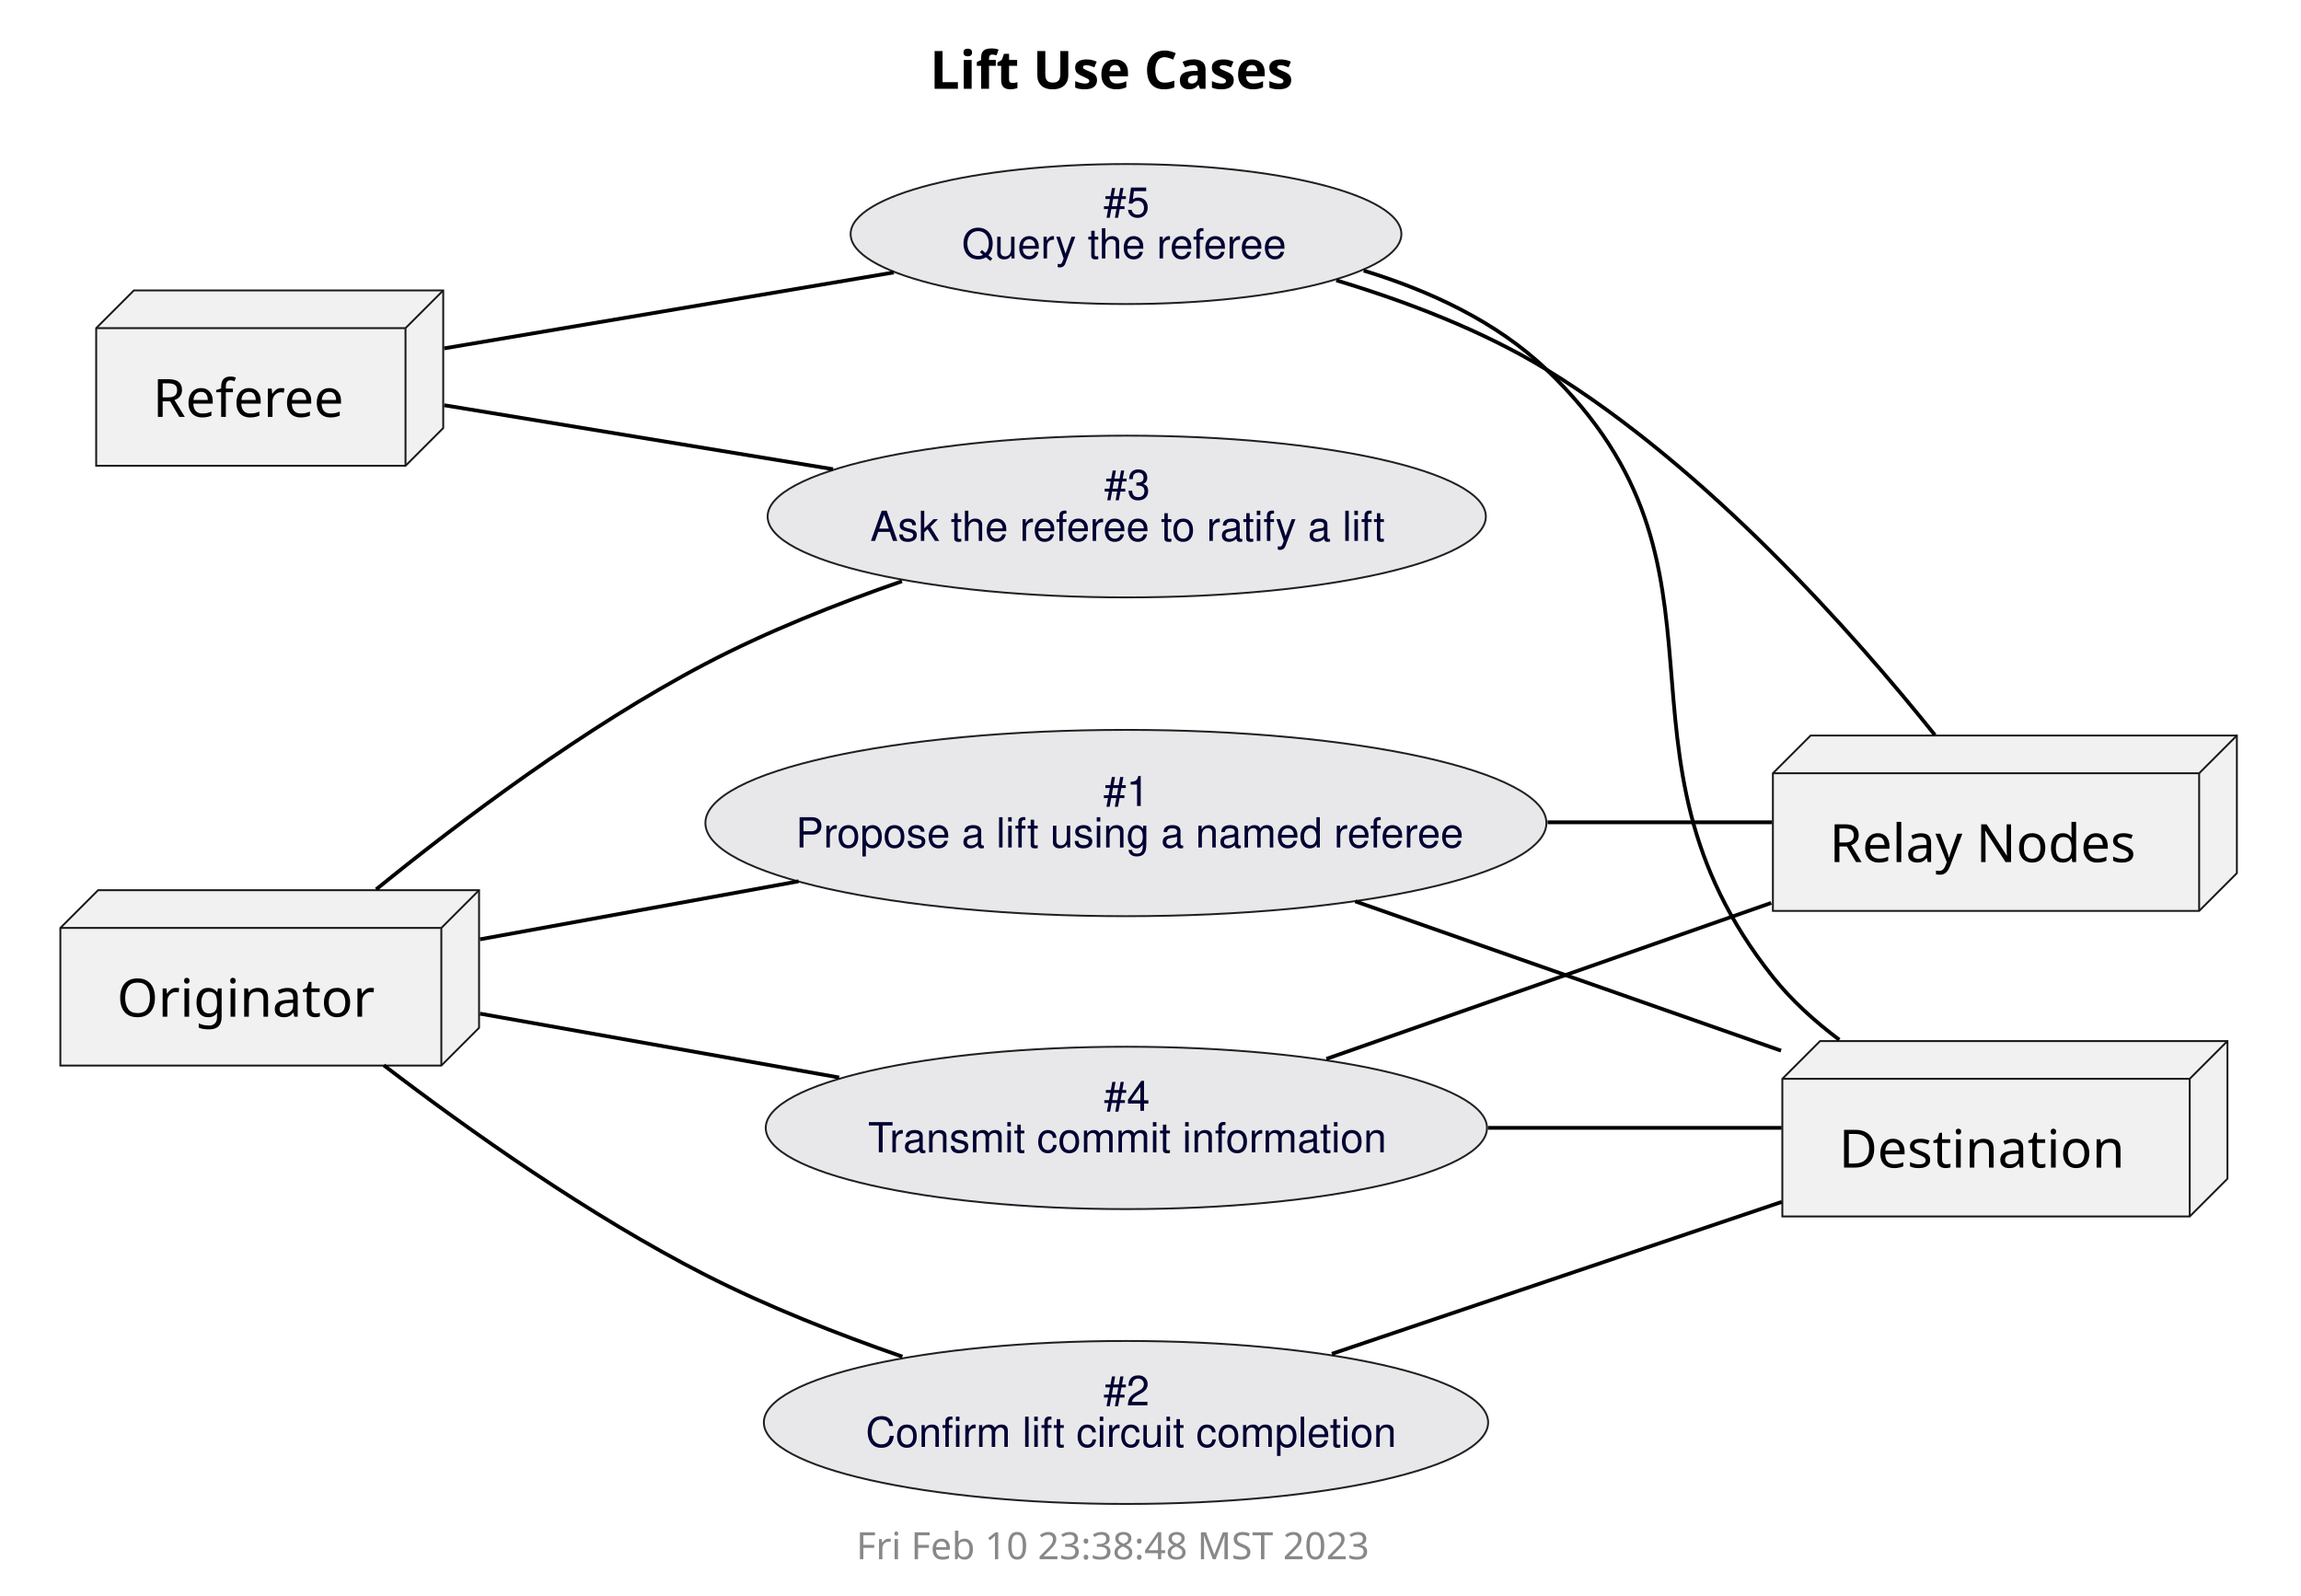
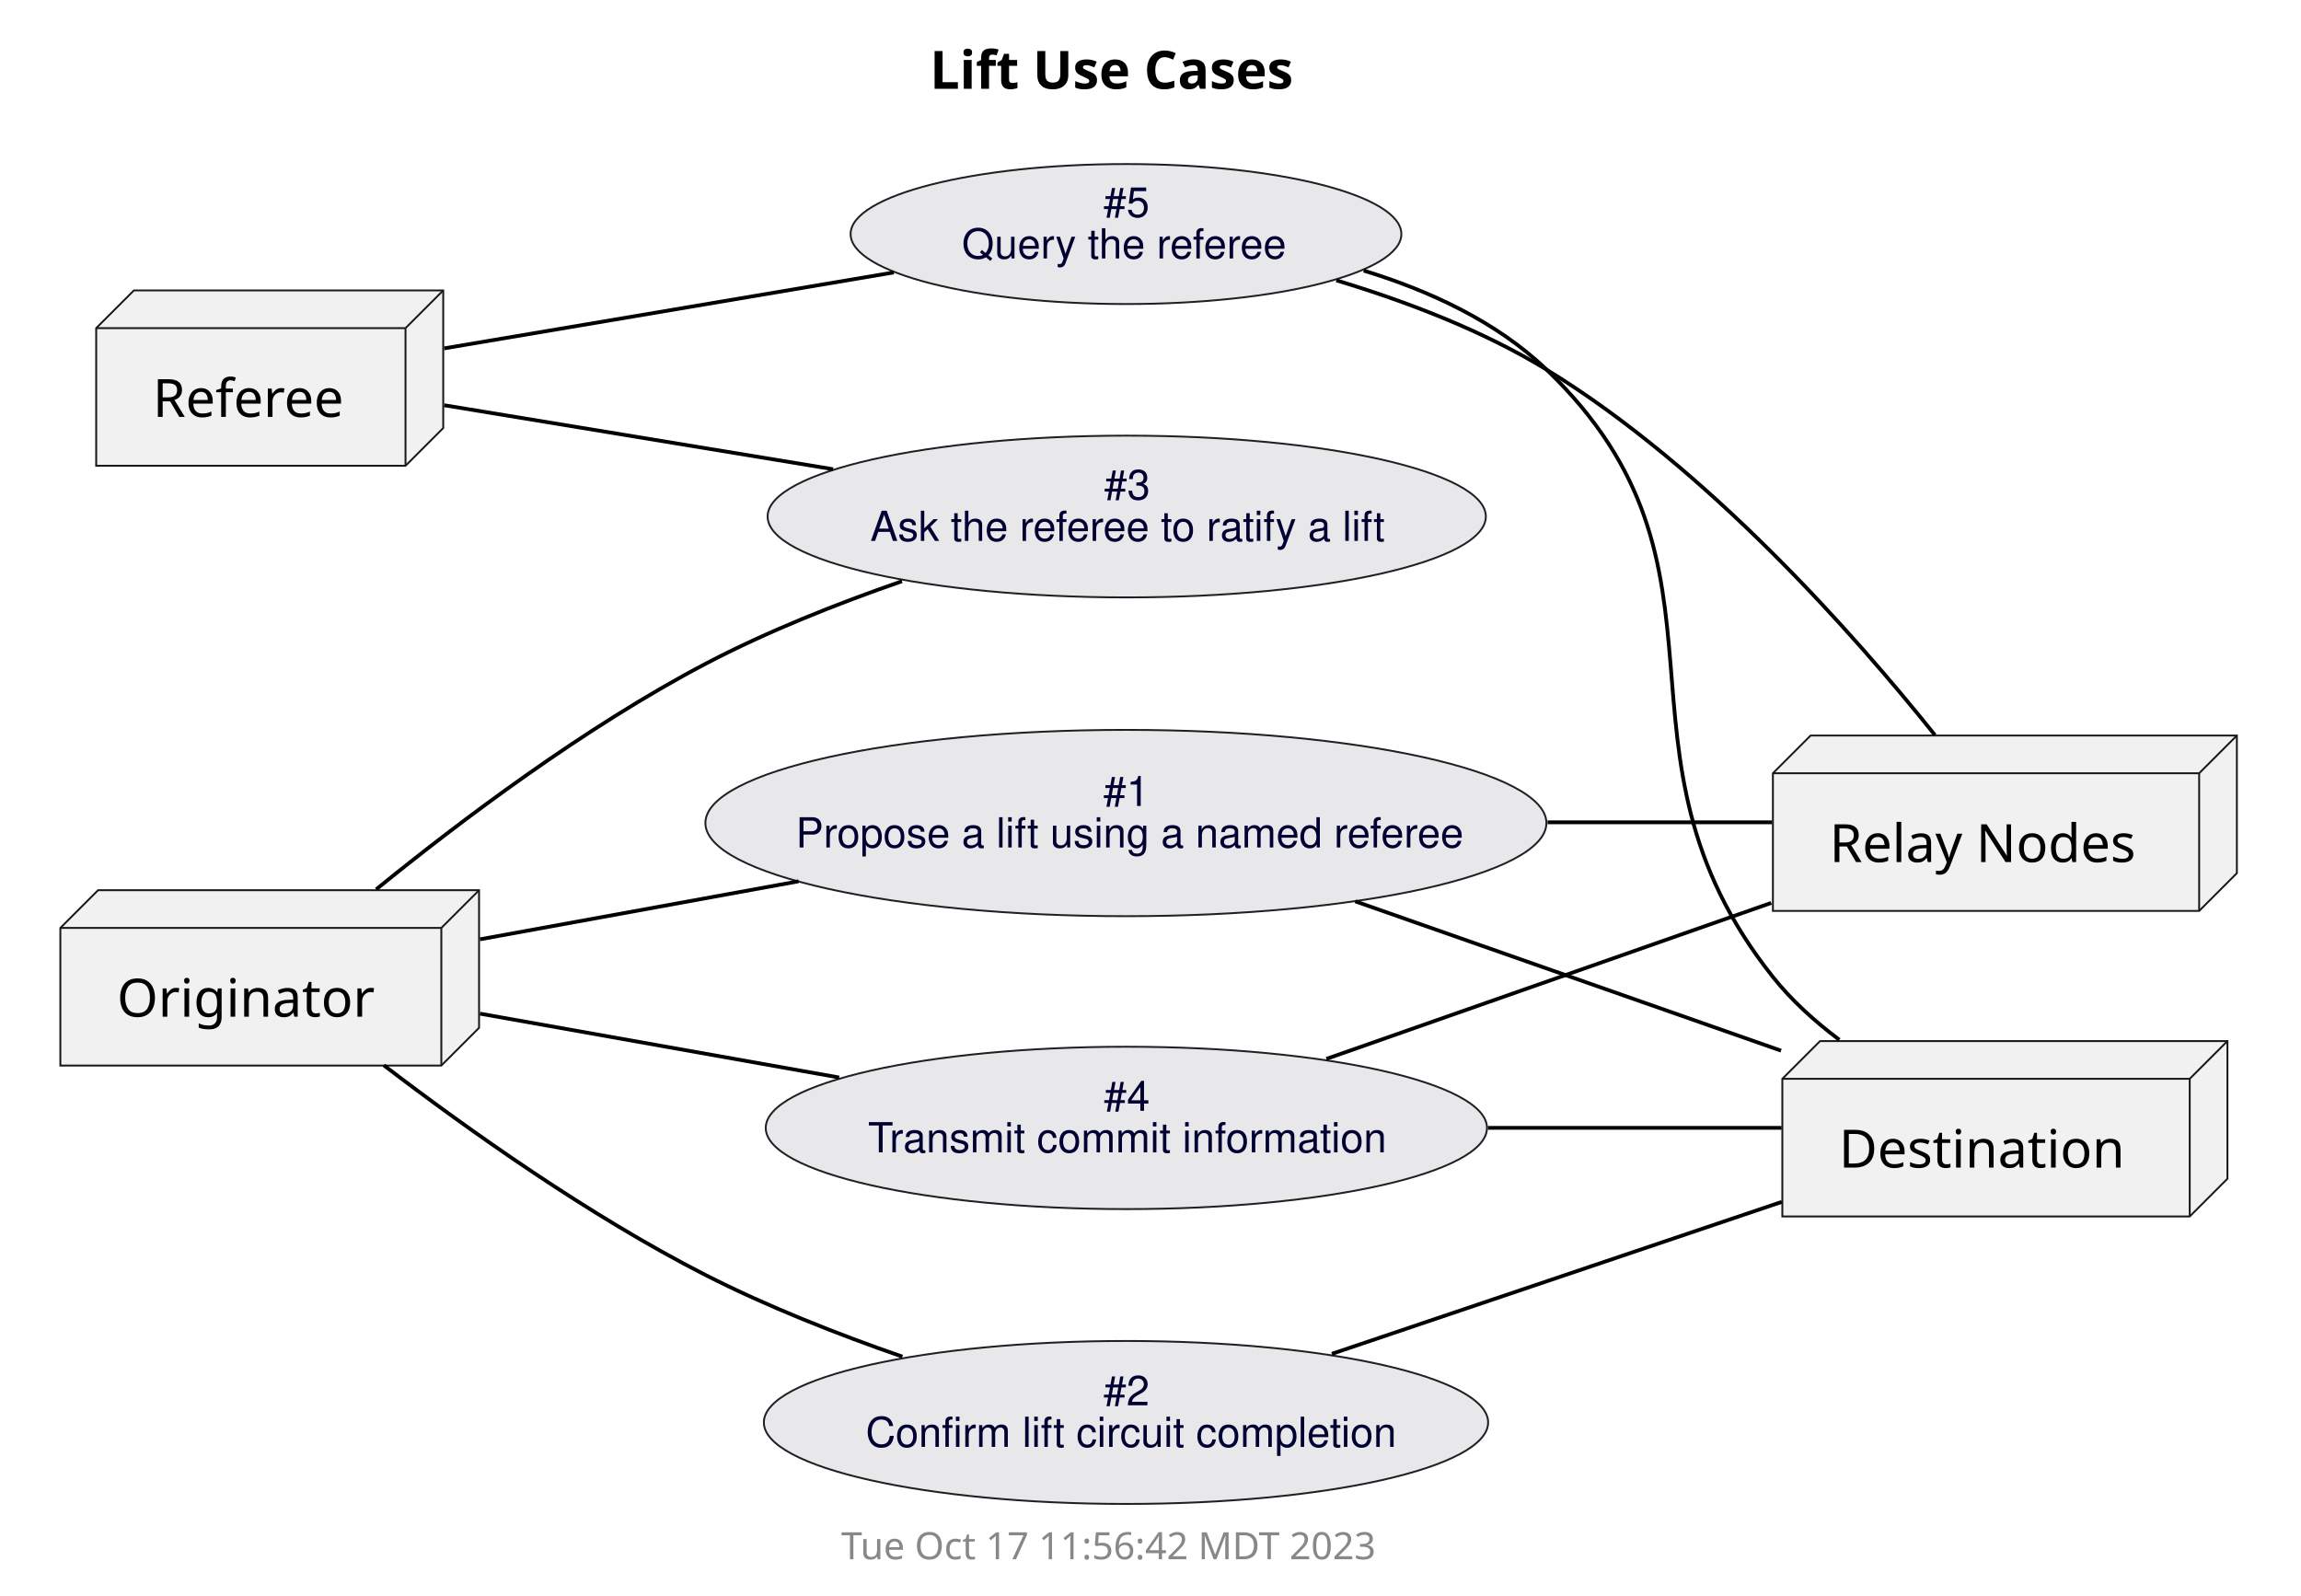
<svg xmlns="http://www.w3.org/2000/svg" contentStyleType="text/css" height="423px" preserveAspectRatio="none" style="width:610px;height:423px;background:#FFFFFF;" version="1.1" viewBox="0 0 610 423" width="610px" zoomAndPan="magnify">
  <defs />
  <g>
    <text fill="#000000" font-family="sans-serif" font-size="14" font-weight="bold" lengthAdjust="spacing" textLength="103" x="246.5" y="23.535">Lift Use Cases</text>
    <g id="elem_originator">
      <polygon fill="#F1F1F1" points="16,245.988,26,235.988,127,235.988,127,272.477,117,282.477,16,282.477,16,245.988" style="stroke:#181818;stroke-width:0.5;" />
      <line style="stroke:#181818;stroke-width:0.5;" x1="117" x2="127" y1="245.988" y2="235.988" />
      <line style="stroke:#181818;stroke-width:0.5;" x1="16" x2="117" y1="245.988" y2="245.988" />
      <line style="stroke:#181818;stroke-width:0.5;" x1="117" x2="117" y1="245.988" y2="282.477" />
      <text fill="#000000" font-family="sans-serif" font-size="14" lengthAdjust="spacing" textLength="71" x="31" y="269.523">Originator</text>
    </g>
    <g id="elem_referee">
      <polygon fill="#F1F1F1" points="25.5,86.988,35.5,76.988,117.5,76.988,117.5,113.477,107.5,123.477,25.5,123.477,25.5,86.988" style="stroke:#181818;stroke-width:0.5;" />
      <line style="stroke:#181818;stroke-width:0.5;" x1="107.5" x2="117.5" y1="86.988" y2="76.988" />
      <line style="stroke:#181818;stroke-width:0.5;" x1="25.5" x2="107.5" y1="86.988" y2="86.988" />
      <line style="stroke:#181818;stroke-width:0.5;" x1="107.5" x2="107.5" y1="86.988" y2="123.477" />
      <text fill="#000000" font-family="sans-serif" font-size="14" lengthAdjust="spacing" textLength="52" x="40.5" y="110.523">Referee</text>
    </g>
    <g id="elem_relayNodes">
      <polygon fill="#F1F1F1" points="470,204.988,480,194.988,593,194.988,593,231.477,583,241.477,470,241.477,470,204.988" style="stroke:#181818;stroke-width:0.5;" />
      <line style="stroke:#181818;stroke-width:0.5;" x1="583" x2="593" y1="204.988" y2="194.988" />
      <line style="stroke:#181818;stroke-width:0.5;" x1="470" x2="583" y1="204.988" y2="204.988" />
      <line style="stroke:#181818;stroke-width:0.5;" x1="583" x2="583" y1="204.988" y2="241.477" />
      <text fill="#000000" font-family="sans-serif" font-size="14" lengthAdjust="spacing" textLength="83" x="485" y="228.523">Relay Nodes</text>
    </g>
    <g id="elem_destNode">
      <polygon fill="#F1F1F1" points="472.5,285.988,482.5,275.988,590.5,275.988,590.5,312.477,580.5,322.477,472.5,322.477,472.5,285.988" style="stroke:#181818;stroke-width:0.5;" />
      <line style="stroke:#181818;stroke-width:0.5;" x1="580.5" x2="590.5" y1="285.988" y2="275.988" />
      <line style="stroke:#181818;stroke-width:0.5;" x1="472.5" x2="580.5" y1="285.988" y2="285.988" />
      <line style="stroke:#181818;stroke-width:0.5;" x1="580.5" x2="580.5" y1="285.988" y2="322.477" />
      <text fill="#000000" font-family="sans-serif" font-size="14" lengthAdjust="spacing" textLength="78" x="487.5" y="309.523">Destination</text>
    </g>
    <g id="elem_proposed">
      <ellipse cx="298.477" cy="218.184" fill="#E8E8EA" rx="111.477" ry="24.695" style="stroke:#202024;stroke-width:0.5;" />
      <text fill="#000033" font-family="Helvetica" font-size="11" lengthAdjust="spacing" textLength="12" x="292.477" y="213.654">#1</text>
      <text fill="#000033" font-family="Helvetica" font-size="11" lengthAdjust="spacing" textLength="175" x="210.977" y="224.654">Propose a lift using a named referee</text>
    </g>
    <g id="elem_confirm">
      <ellipse cx="298.505" cy="377.089" fill="#E8E8EA" rx="96.005" ry="21.601" style="stroke:#202024;stroke-width:0.5;" />
      <text fill="#000033" font-family="Helvetica" font-size="11" lengthAdjust="spacing" textLength="12" x="292.505" y="372.56">#2</text>
      <text fill="#000033" font-family="Helvetica" font-size="11" lengthAdjust="spacing" textLength="138" x="229.505" y="383.56">Confirm lift circuit completion</text>
    </g>
    <g id="elem_ratify">
      <ellipse cx="298.701" cy="136.929" fill="#E8E8EA" rx="95.201" ry="21.44" style="stroke:#202024;stroke-width:0.5;" />
      <text fill="#000033" font-family="Helvetica" font-size="11" lengthAdjust="spacing" textLength="12" x="292.701" y="132.399">#3</text>
      <text fill="#000033" font-family="Helvetica" font-size="11" lengthAdjust="spacing" textLength="136" x="230.701" y="143.399">Ask the referee to ratify a lift</text>
    </g>
    <g id="elem_commit">
      <ellipse cx="298.603" cy="299.009" fill="#E8E8EA" rx="95.603" ry="21.52" style="stroke:#202024;stroke-width:0.5;" />
      <text fill="#000033" font-family="Helvetica" font-size="11" lengthAdjust="spacing" textLength="12" x="292.603" y="294.479">#4</text>
      <text fill="#000033" font-family="Helvetica" font-size="11" lengthAdjust="spacing" textLength="137" x="230.103" y="305.479">Transmit commit information</text>
    </g>
    <g id="elem_query">
      <ellipse cx="298.504" cy="62.045" fill="#E8E8EA" rx="73.004" ry="18.556" style="stroke:#202024;stroke-width:0.5;" />
      <text fill="#000033" font-family="Helvetica" font-size="11" lengthAdjust="spacing" textLength="12" x="292.504" y="57.515">#5</text>
      <text fill="#000033" font-family="Helvetica" font-size="11" lengthAdjust="spacing" textLength="87" x="255.004" y="68.515">Query the referee</text>
    </g>
    <g id="link_originator_proposed">
      <path d="M127.25,249.008 C152.62,244.388 183.36,238.788 211.7,233.628 " fill="none" id="originator-proposed" style="stroke:#000000;stroke-width:1.0;" />
    </g>
    <g id="link_proposed_relayNodes">
      <path d="M410.26,217.988 C430.76,217.988 451.45,217.988 469.76,217.988 " fill="none" id="proposed-relayNodes" style="stroke:#000000;stroke-width:1.0;" />
    </g>
    <g id="link_proposed_destNode">
      <path d="M359.29,238.948 C394.05,251.138 437.65,266.428 472.16,278.528 " fill="none" id="proposed-destNode" style="stroke:#000000;stroke-width:1.0;" />
    </g>
    <g id="link_originator_confirm">
      <path d="M101.75,282.408 C124.11,299.488 156.23,322.298 187,337.988 C203.4,346.348 222.02,353.678 239.23,359.648 " fill="none" id="originator-confirm" style="stroke:#000000;stroke-width:1.0;" />
    </g>
    <g id="link_confirm_destNode">
      <path d="M353.08,358.898 C388.8,346.838 435.73,330.988 472.36,318.618 " fill="none" id="confirm-destNode" style="stroke:#000000;stroke-width:1.0;" />
    </g>
    <g id="link_originator_ratify">
      <path d="M99.72,235.778 C122.03,217.638 155.04,192.758 187,175.988 C203.3,167.428 221.89,160.048 239.11,154.088 " fill="none" id="originator-ratify" style="stroke:#000000;stroke-width:1.0;" />
    </g>
    <g id="link_referee_ratify">
      <path d="M117.76,107.428 C147.28,112.288 186.55,118.738 220.85,124.388 " fill="none" id="referee-ratify" style="stroke:#000000;stroke-width:1.0;" />
    </g>
    <g id="link_originator_commit">
      <path d="M127.25,268.718 C155.87,273.808 191.33,280.108 222.46,285.648 " fill="none" id="originator-commit" style="stroke:#000000;stroke-width:1.0;" />
    </g>
    <g id="link_commit_relayNodes">
      <path d="M351.63,280.708 C386.63,268.438 432.87,252.228 469.56,239.358 " fill="none" id="commit-relayNodes" style="stroke:#000000;stroke-width:1.0;" />
    </g>
    <g id="link_commit_destNode">
      <path d="M394.46,298.988 C420.84,298.988 448.7,298.988 472.29,298.988 " fill="none" id="commit-destNode" style="stroke:#000000;stroke-width:1.0;" />
    </g>
    <g id="link_referee_query">
      <path d="M117.76,92.348 C152.02,86.558 199.43,78.548 236.96,72.218 " fill="none" id="referee-query" style="stroke:#000000;stroke-width:1.0;" />
    </g>
    <g id="link_query_relayNodes">
      <path d="M354.26,74.318 C372.78,79.898 393.05,87.618 410,97.988 C452.56,124.028 491.44,167.988 512.95,194.858 " fill="none" id="query-relayNodes" style="stroke:#000000;stroke-width:1.0;" />
    </g>
    <g id="link_query_destNode">
      <path d="M361.52,71.738 C378.96,77.058 396.75,85.278 410,97.988 C465.11,150.848 422.48,199.208 470,258.988 C474.94,265.198 481.11,270.778 487.61,275.648 " fill="none" id="query-destNode" style="stroke:#000000;stroke-width:1.0;" />
    </g>
-     <text fill="#888888" font-family="sans-serif" font-size="10" lengthAdjust="spacing" textLength="142" x="227" y="413.358">Fri Feb 10 23:38:48 MST 2023</text>
+     <text fill="#888888" font-family="sans-serif" font-size="10" lengthAdjust="spacing" textLength="150" x="223" y="413.358">Tue Oct 17 11:56:42 MDT 2023</text>
  </g>
</svg>
